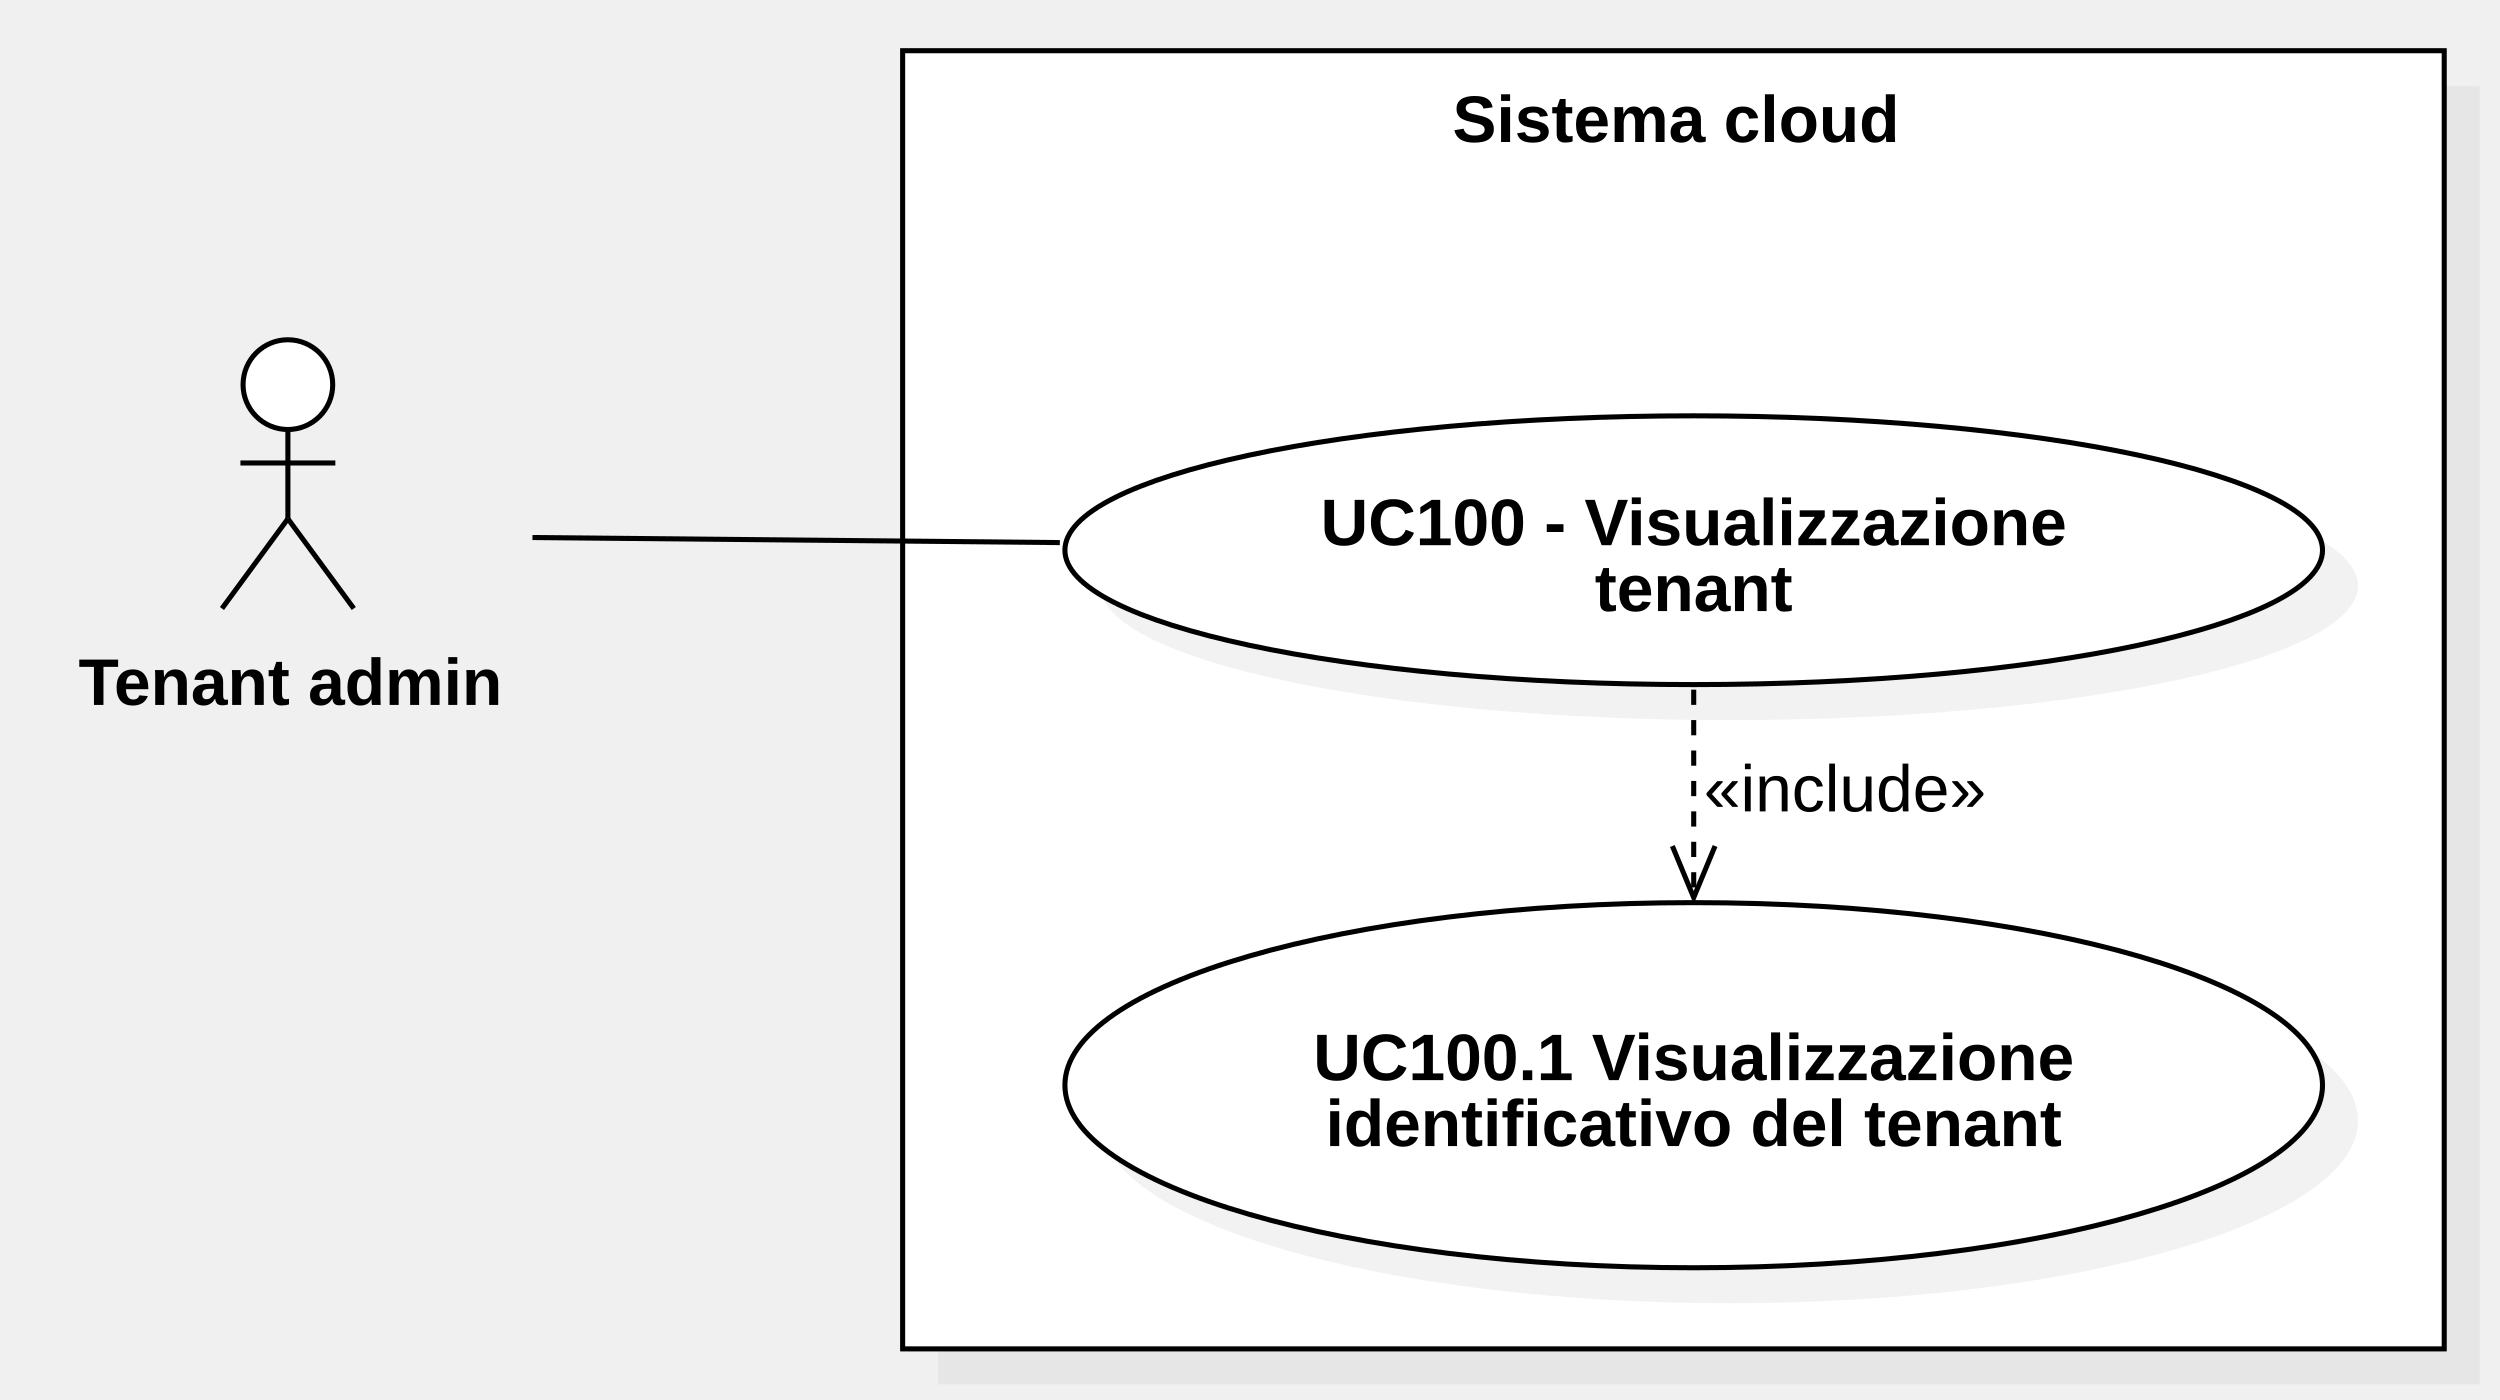
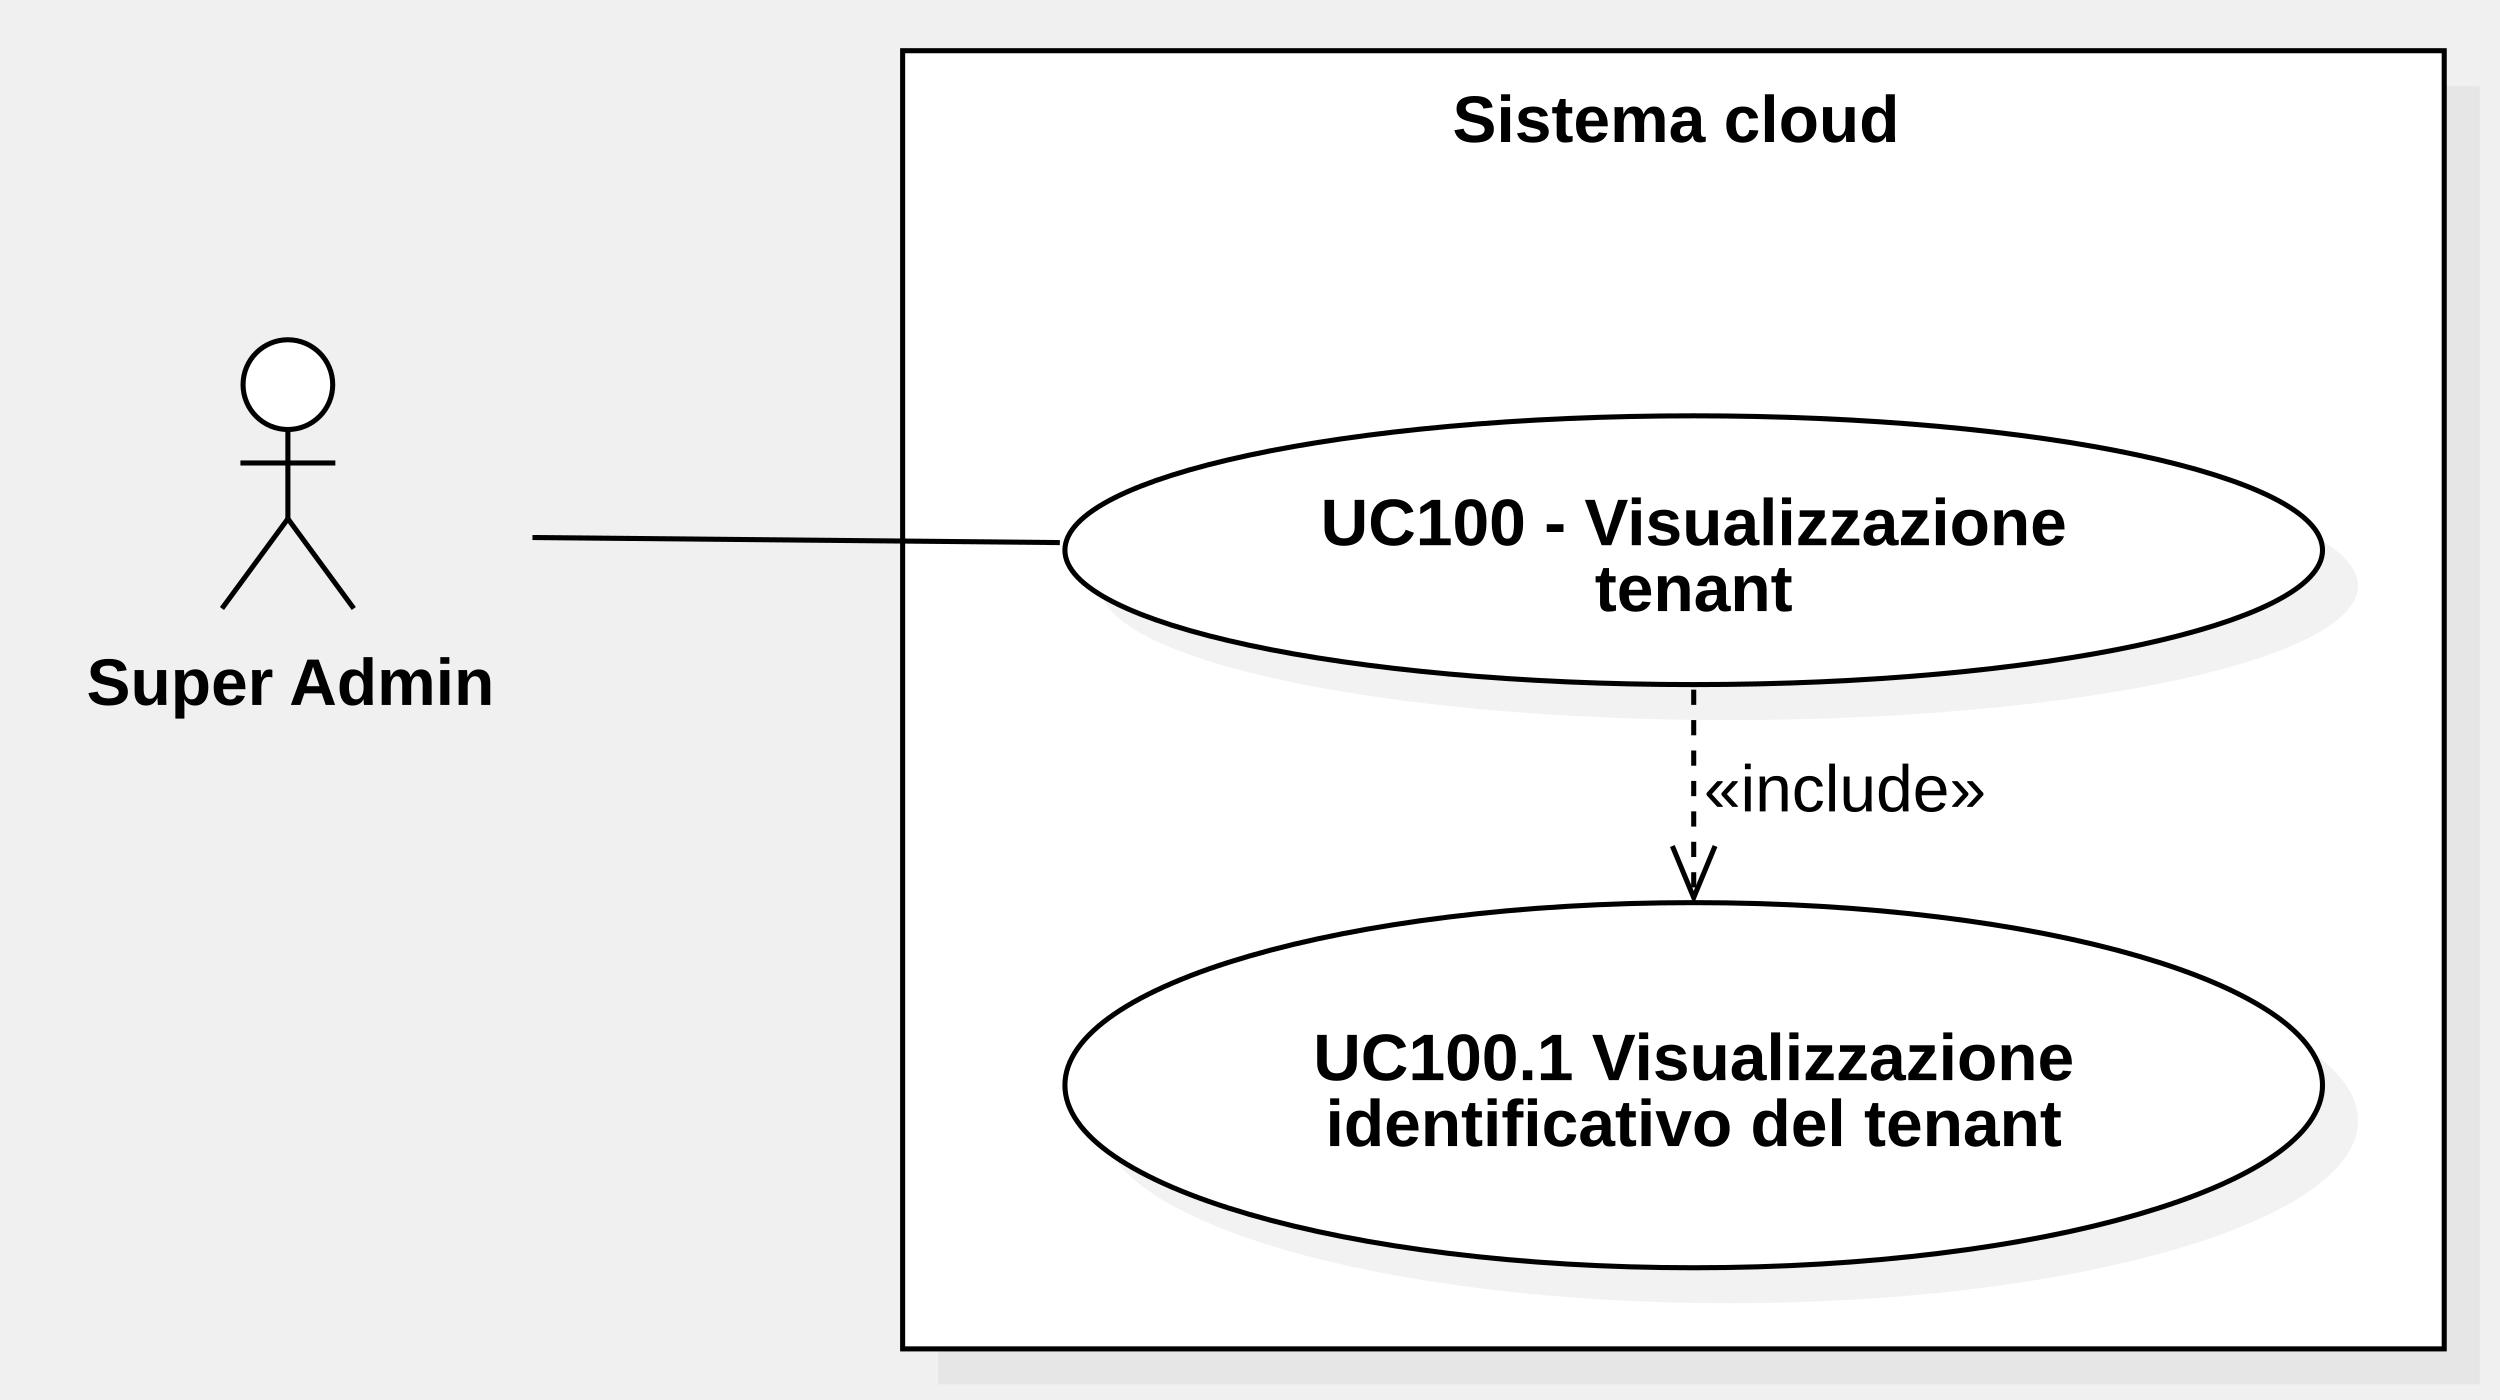
<svg xmlns="http://www.w3.org/2000/svg" version="1.1" width="493" height="276">
  <defs />
  <g>
    <g>
      <rect fill="#C0C0C0" stroke="none" x="194" y="32" width="304" height="256" transform="matrix(1 0 0 1 -9 -15)" fill-opacity="0.2" />
    </g>
    <g>
      <rect fill="#ffffff" stroke="none" x="187" y="25" width="304" height="256" transform="matrix(1 0 0 1 -9 -15)" />
    </g>
    <g>
      <path fill="none" stroke="#000000" paint-order="fill stroke markers" d=" M 178 10 L 482 10 L 482 266 L 178 266 L 178 10 Z Z" stroke-miterlimit="10" stroke-dasharray="" />
    </g>
    <g>
      <g>
        <path fill="none" stroke="none" />
        <text fill="#000000" stroke="none" font-family="Arial" font-size="13px" font-style="normal" font-weight="bold" text-decoration="undefined" x="339.5" y="38.5" text-anchor="middle" dominant-baseline="central" transform="matrix(1 0 0 1 -9 -15)">Sistema cloud</text>
      </g>
    </g>
    <g>
      <path fill="#C0C0C0" stroke="none" paint-order="stroke fill markers" d=" M 217 115.5 C 217 100.864 272.517 89 341 89 C 409.483 89 465 100.864 465 115.5 C 465 130.136 409.483 142 341 142 C 272.517 142 217 130.136 217 115.5 Z" fill-opacity="0.2" />
    </g>
    <g>
      <path fill="#ffffff" stroke="none" paint-order="stroke fill markers" d=" M 210 108.5 C 210 93.864 265.517 82 334 82 C 402.483 82 458 93.864 458 108.5 C 458 123.136 402.483 135 334 135 C 265.517 135 210 123.136 210 108.5 Z" />
    </g>
    <g>
      <path fill="none" stroke="#000000" paint-order="fill stroke markers" d=" M 210 108.5 C 210 93.864 265.517 82 334 82 C 402.483 82 458 93.864 458 108.5 C 458 123.136 402.483 135 334 135 C 265.517 135 210 123.136 210 108.5 Z" stroke-miterlimit="10" stroke-dasharray="" />
    </g>
    <g>
      <g>
        <path fill="none" stroke="none" />
        <text fill="#000000" stroke="none" font-family="Arial" font-size="13px" font-style="normal" font-weight="bold" text-decoration="undefined" x="343" y="118" text-anchor="middle" dominant-baseline="central" transform="matrix(1 0 0 1 -9 -15)">UC100 - Visualizzazione</text>
        <text fill="#000000" stroke="none" font-family="Arial" font-size="13px" font-style="normal" font-weight="bold" text-decoration="undefined" x="343" y="131" text-anchor="middle" dominant-baseline="central" transform="matrix(1 0 0 1 -9 -15)">tenant</text>
      </g>
    </g>
    <g>
      <path fill="#ffffff" stroke="none" paint-order="stroke fill markers" d=" M 47.931 75.85 C 47.931 70.962 51.889 67 56.771 67 C 61.653 67 65.611 70.962 65.611 75.85 C 65.611 80.738 61.653 84.7 56.771 84.7 C 51.889 84.7 47.931 80.738 47.931 75.85 Z" />
    </g>
    <g>
      <path fill="none" stroke="#000000" paint-order="fill stroke markers" d=" M 47.931 75.85 C 47.931 70.962 51.889 67 56.771 67 C 61.653 67 65.611 70.962 65.611 75.85 C 65.611 80.738 61.653 84.7 56.771 84.7 C 51.889 84.7 47.931 80.738 47.931 75.85 Z" stroke-miterlimit="10" stroke-dasharray="" />
    </g>
    <g>
      <path fill="none" stroke="#000000" paint-order="fill stroke markers" d=" M 56.771 84.7 L 56.771 102.3" stroke-miterlimit="10" stroke-dasharray="" />
    </g>
    <g>
      <path fill="none" stroke="#000000" paint-order="fill stroke markers" d=" M 47.411 91.3 L 66.131 91.3" stroke-miterlimit="10" stroke-dasharray="" />
    </g>
    <g>
      <path fill="none" stroke="#000000" paint-order="fill stroke markers" d=" M 56.771 102.3 L 43.771 120" stroke-miterlimit="10" stroke-dasharray="" />
    </g>
    <g>
      <path fill="none" stroke="#000000" paint-order="fill stroke markers" d=" M 56.771 102.3 L 69.771 120" stroke-miterlimit="10" stroke-dasharray="" />
    </g>
    <g>
      <g>
        <path fill="none" stroke="none" />
-         <text fill="#000000" stroke="none" font-family="Arial" font-size="13px" font-style="normal" font-weight="bold" text-decoration="undefined" x="66.271" y="149.5" text-anchor="middle" dominant-baseline="central" transform="matrix(1 0 0 1 -9 -15)">Tenant admin</text>
+         <text fill="#000000" stroke="none" font-family="Arial" font-size="13px" font-style="normal" font-weight="bold" text-decoration="undefined" x="66.271" y="149.5" text-anchor="middle" dominant-baseline="central" transform="matrix(1 0 0 1 -9 -15)">Super Admin</text>
      </g>
    </g>
    <g>
      <path fill="none" stroke="#000000" paint-order="fill stroke markers" d=" M 105 106 L 209 107" stroke-miterlimit="10" stroke-dasharray="" />
    </g>
    <g>
      <path fill="#C0C0C0" stroke="none" paint-order="stroke fill markers" d=" M 217 221 C 217 201.118 272.517 185 341 185 C 409.483 185 465 201.118 465 221 C 465 240.882 409.483 257 341 257 C 272.517 257 217 240.882 217 221 Z" fill-opacity="0.2" />
    </g>
    <g>
      <path fill="#ffffff" stroke="none" paint-order="stroke fill markers" d=" M 210 214 C 210 194.118 265.517 178 334 178 C 402.483 178 458 194.118 458 214 C 458 233.882 402.483 250 334 250 C 265.517 250 210 233.882 210 214 Z" />
    </g>
    <g>
      <path fill="none" stroke="#000000" paint-order="fill stroke markers" d=" M 210 214 C 210 194.118 265.517 178 334 178 C 402.483 178 458 194.118 458 214 C 458 233.882 402.483 250 334 250 C 265.517 250 210 233.882 210 214 Z" stroke-miterlimit="10" stroke-dasharray="" />
    </g>
    <g>
      <g>
        <path fill="none" stroke="none" />
        <text fill="#000000" stroke="none" font-family="Arial" font-size="13px" font-style="normal" font-weight="bold" text-decoration="undefined" x="343" y="223.5" text-anchor="middle" dominant-baseline="central" transform="matrix(1 0 0 1 -9 -15)">UC100.1 Visualizzazione</text>
        <text fill="#000000" stroke="none" font-family="Arial" font-size="13px" font-style="normal" font-weight="bold" text-decoration="undefined" x="343" y="236.5" text-anchor="middle" dominant-baseline="central" transform="matrix(1 0 0 1 -9 -15)">identificativo del tenant</text>
      </g>
    </g>
    <g>
      <path fill="none" stroke="#000000" paint-order="fill stroke markers" d=" M 334 136 L 334 177" stroke-miterlimit="10" stroke-dasharray="3" />
    </g>
    <g>
      <path fill="none" stroke="#000000" paint-order="fill stroke markers" d=" M 329.79 166.837 L 334 177 L 338.21 166.837" stroke-miterlimit="10" stroke-dasharray="" />
    </g>
    <g>
      <rect fill="#ffffff" stroke="none" x="345" y="164" width="55.656" height="13" transform="matrix(1 0 0 1 -9 -15)" />
    </g>
    <g>
      <g>
        <path fill="none" stroke="none" />
        <text fill="#000000" stroke="none" font-family="Arial" font-size="13px" font-style="normal" font-weight="normal" text-decoration="undefined" x="372.828" y="170.5" text-anchor="middle" dominant-baseline="central" transform="matrix(1 0 0 1 -9 -15)">«include»</text>
      </g>
    </g>
  </g>
</svg>
